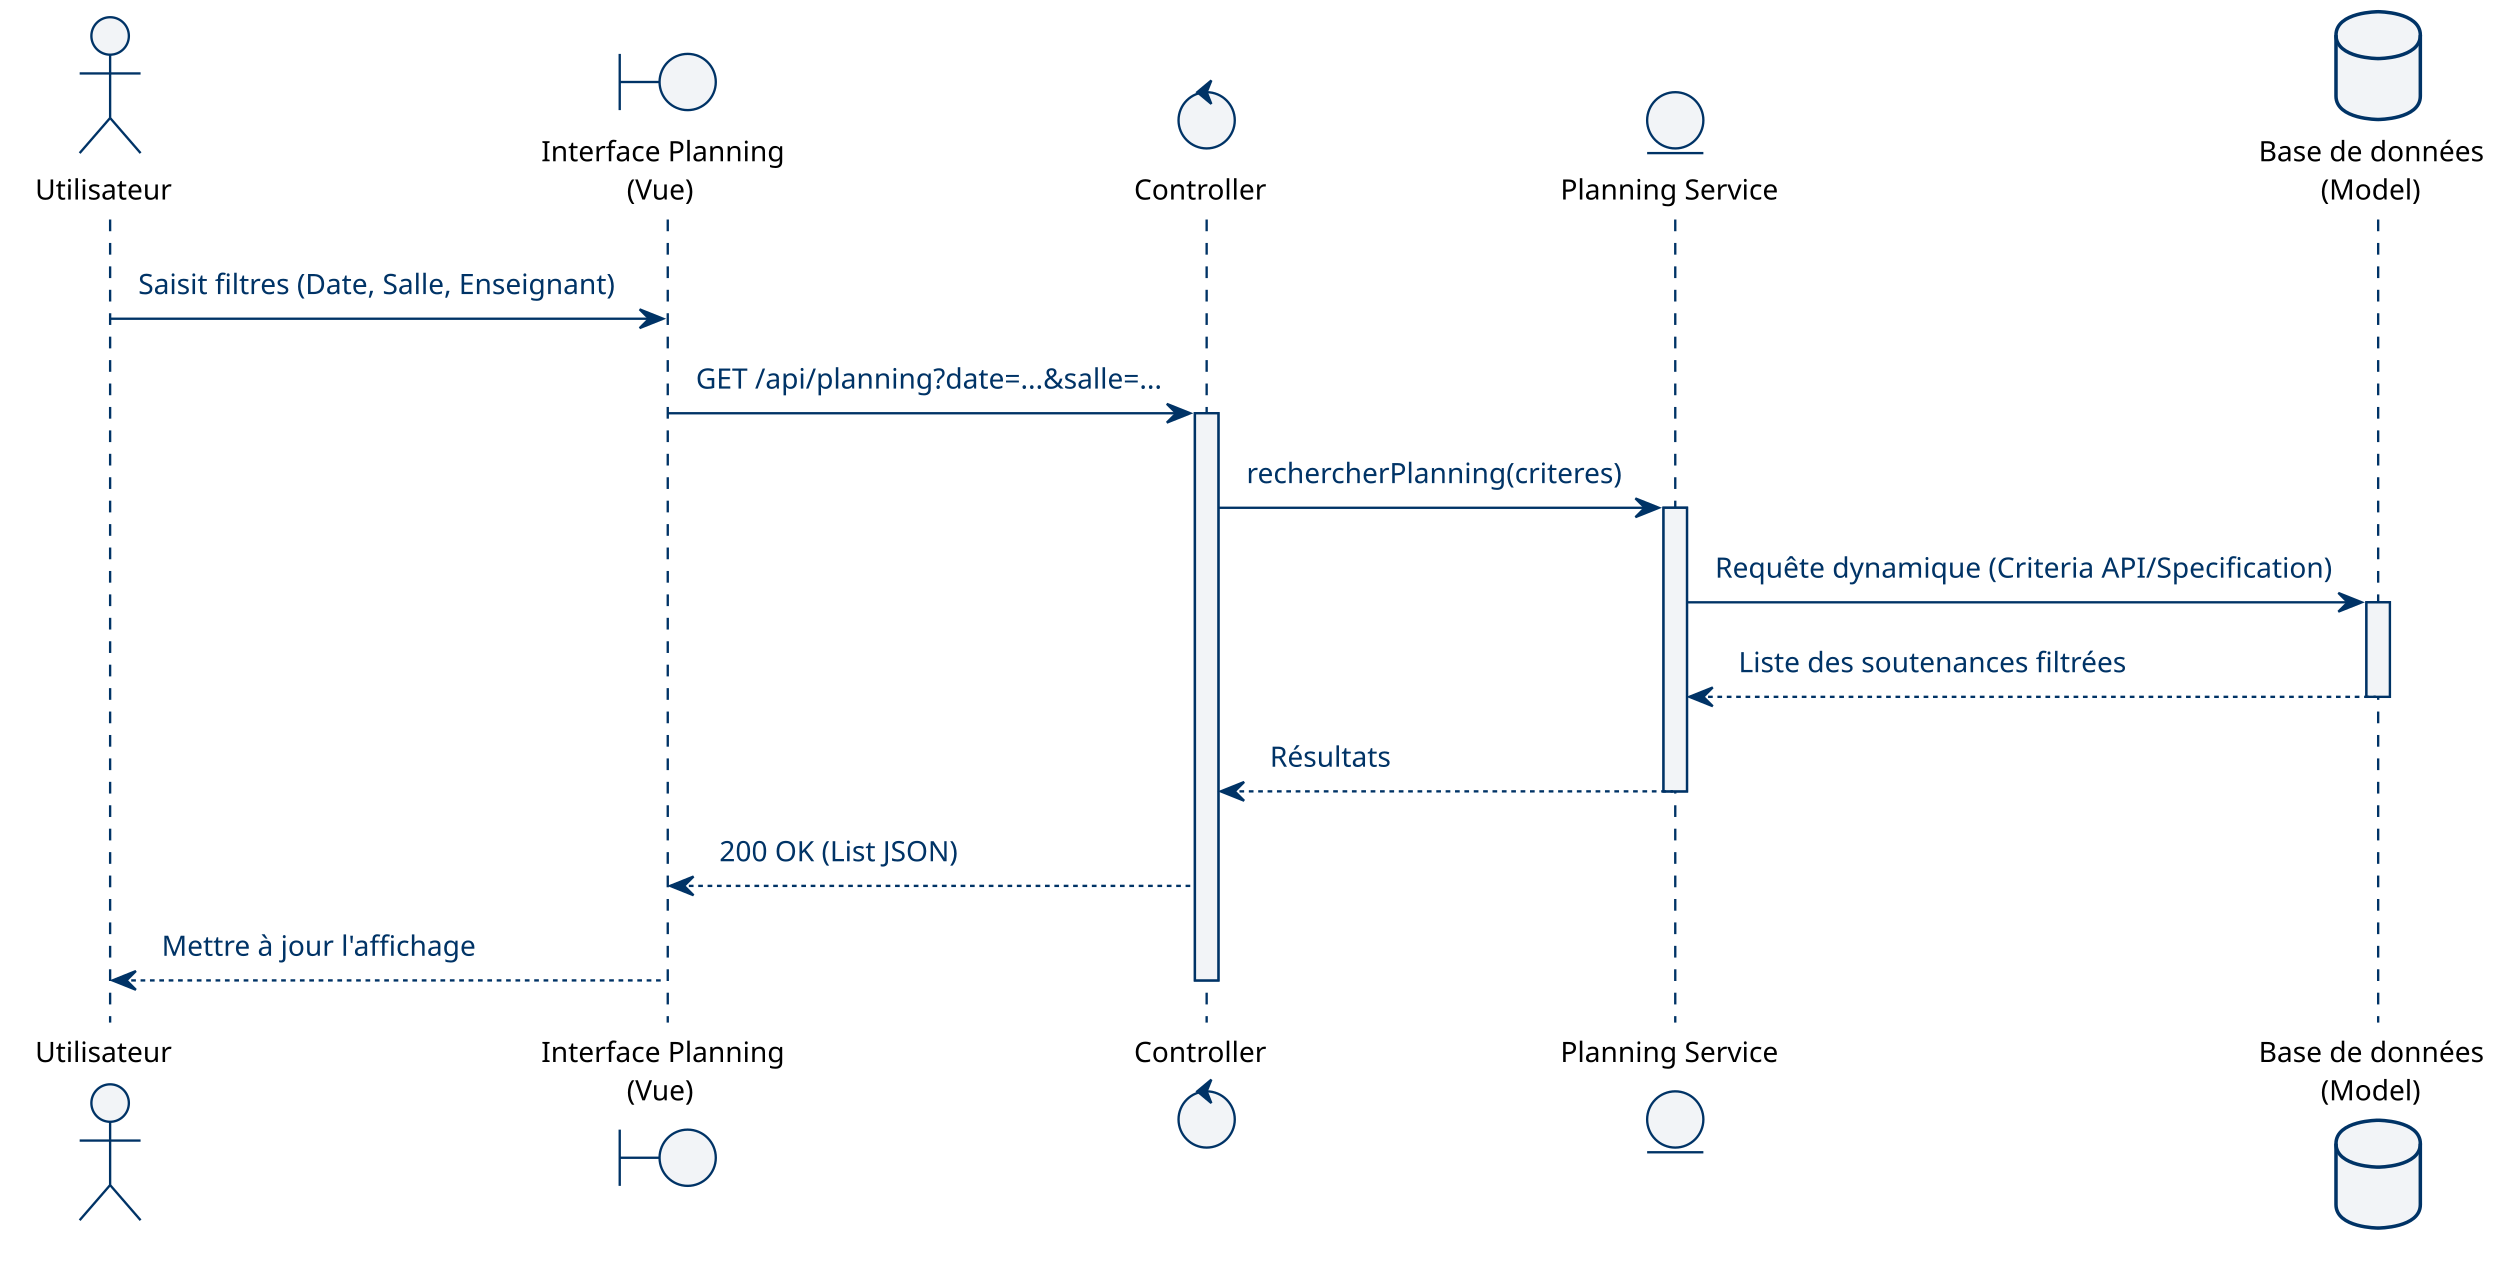
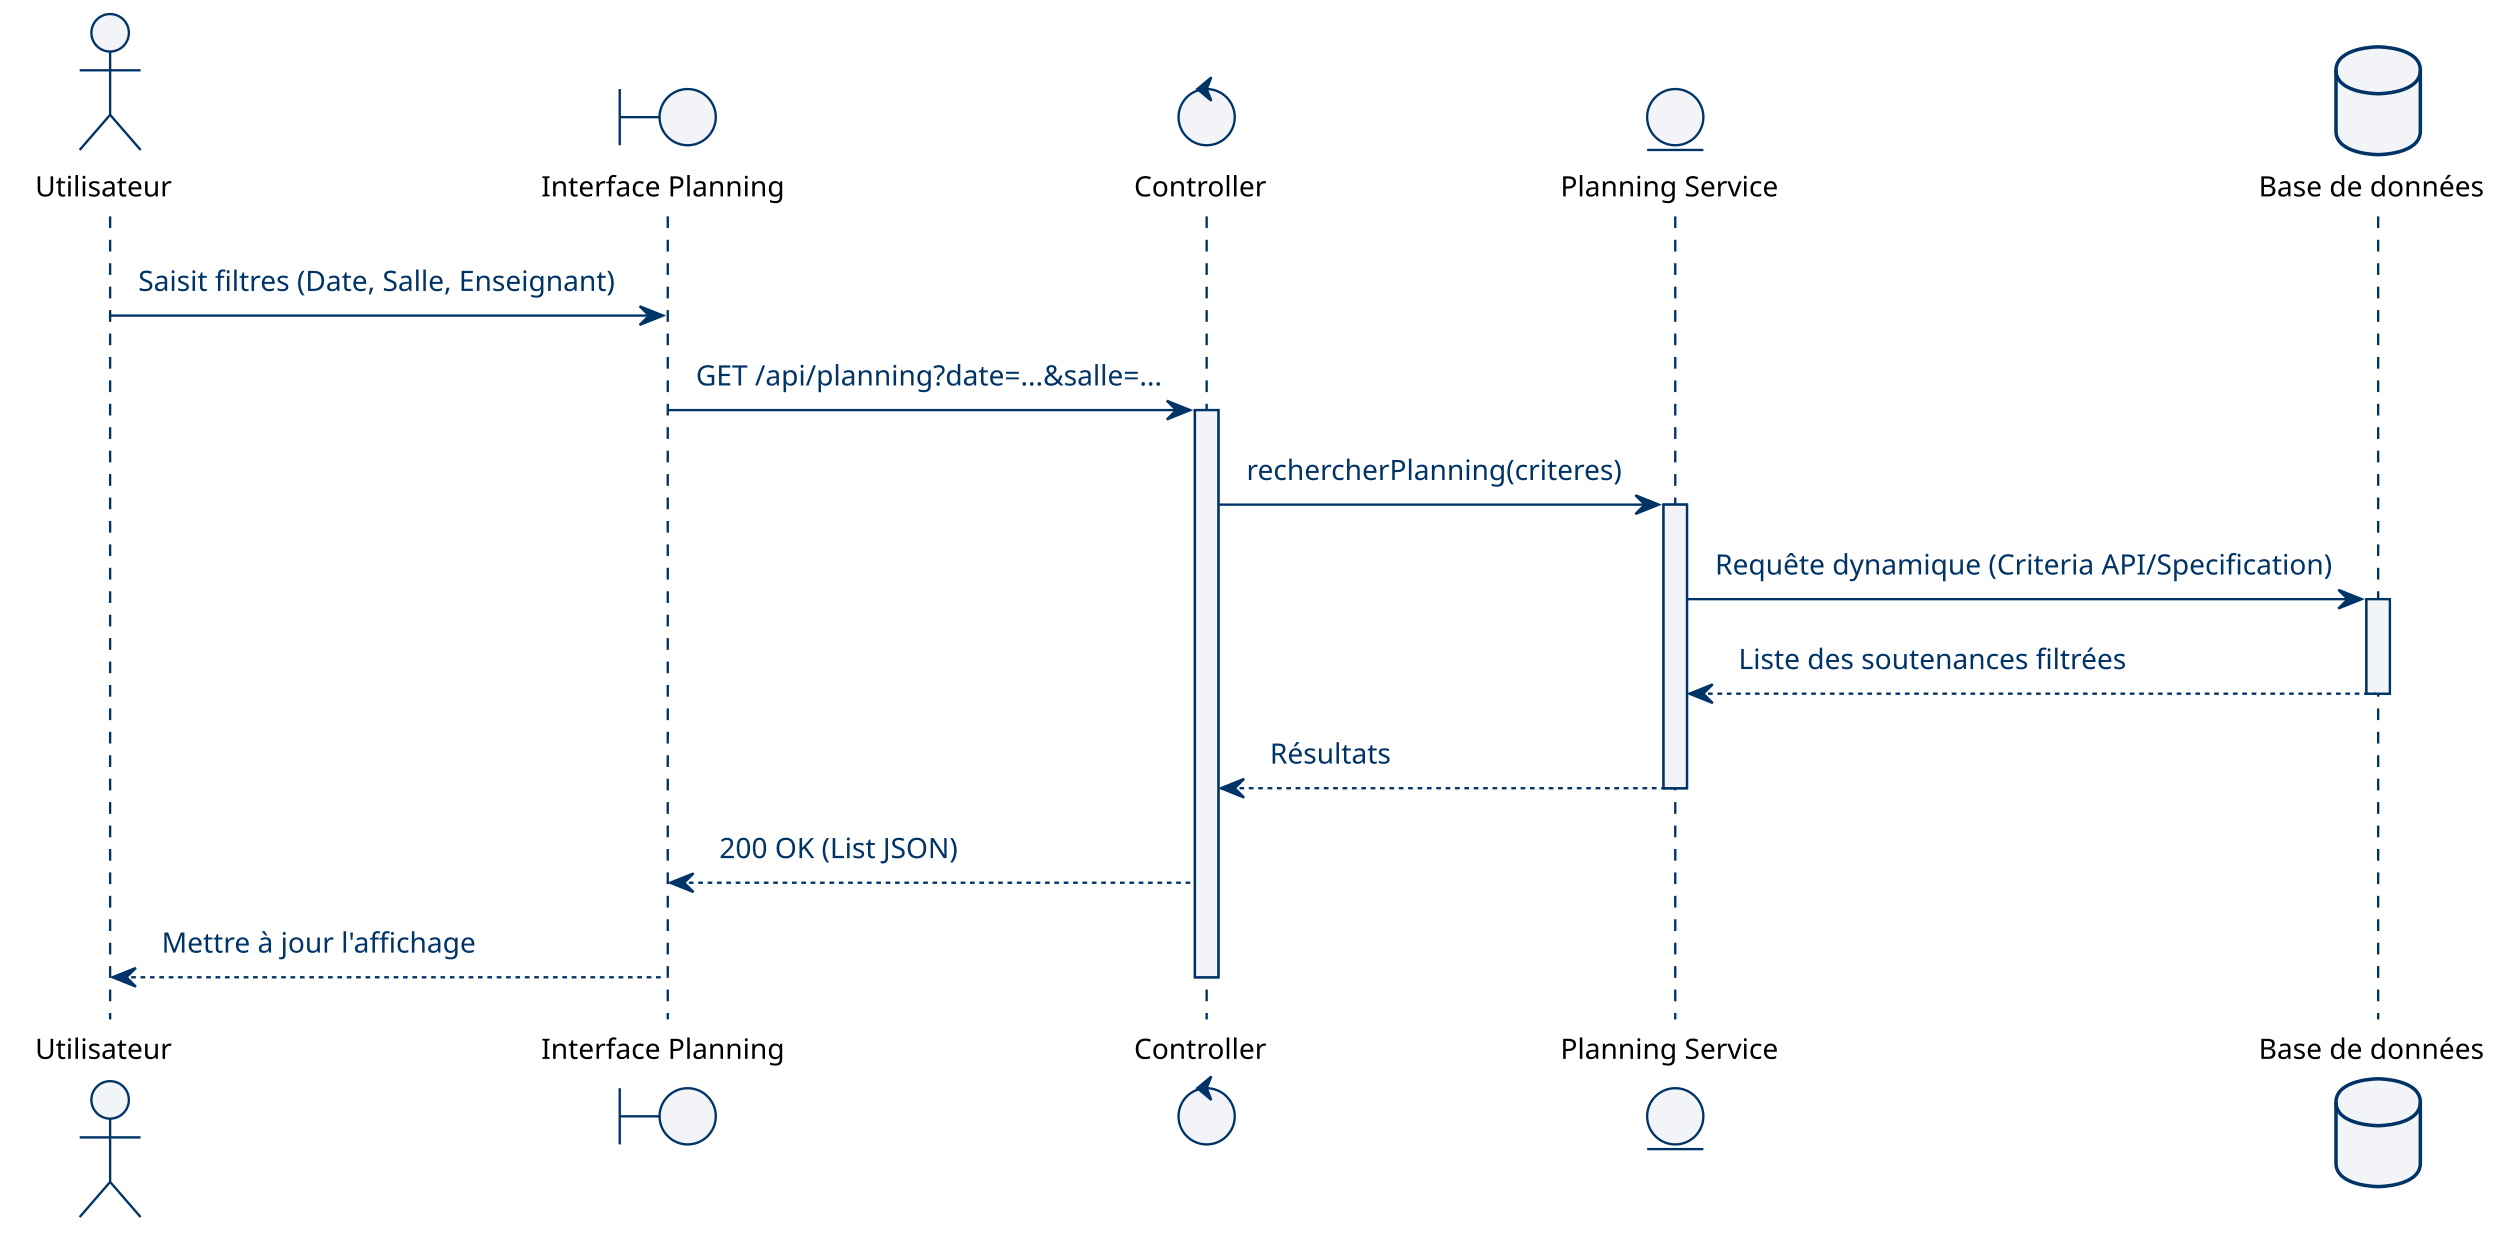
- <svg xmlns="http://www.w3.org/2000/svg" contentStyleType="text/css" height="541px" preserveAspectRatio="none" style="width:1067px;height:541px;background:#FFFFFF;" version="1.1" viewBox="0 0 1067 541" width="1067px" zoomAndPan="magnify">
+ <svg xmlns="http://www.w3.org/2000/svg" contentStyleType="text/css" height="526px" preserveAspectRatio="none" style="width:1067px;height:526px;background:#FFFFFF;" version="1.1" viewBox="0 0 1067 526" width="1067px" zoomAndPan="magnify">
  <defs />
  <g>
-     <rect fill="#F2F4F7" height="242.065" style="stroke:#003366;stroke-width:1.0;" width="10" x="510" y="176.376" />
-     <rect fill="#F2F4F7" height="121.032" style="stroke:#003366;stroke-width:1.0;" width="10" x="710" y="216.721" />
-     <rect fill="#F2F4F7" height="40.344" style="stroke:#003366;stroke-width:1.0;" width="10" x="1010" y="257.065" />
-     <line style="stroke:#003366;stroke-width:1.0;stroke-dasharray:5.0,5.0;" x1="47" x2="47" y1="93.688" y2="436.441" />
-     <line style="stroke:#003366;stroke-width:1.0;stroke-dasharray:5.0,5.0;" x1="285" x2="285" y1="93.688" y2="436.441" />
-     <line style="stroke:#003366;stroke-width:1.0;stroke-dasharray:5.0,5.0;" x1="515" x2="515" y1="93.688" y2="436.441" />
-     <line style="stroke:#003366;stroke-width:1.0;stroke-dasharray:5.0,5.0;" x1="715" x2="715" y1="93.688" y2="436.441" />
-     <line style="stroke:#003366;stroke-width:1.0;stroke-dasharray:5.0,5.0;" x1="1015" x2="1015" y1="93.688" y2="436.441" />
-     <text fill="#000000" font-family="sans-serif" font-size="12" lengthAdjust="spacing" textLength="58" x="15" y="85.172">Utilisateur</text>
-     <ellipse cx="47" cy="15.344" fill="#F2F4F7" rx="8" ry="8" style="stroke:#003366;stroke-width:1.0;" />
-     <path d="M47,23.344 L47,50.344 M34,31.344 L60,31.344 M47,50.344 L34,65.344 M47,50.344 L60,65.344 " fill="none" style="stroke:#003366;stroke-width:1.0;" />
-     <text fill="#000000" font-family="sans-serif" font-size="12" lengthAdjust="spacing" textLength="58" x="15" y="453.269">Utilisateur</text>
-     <ellipse cx="47" cy="470.785" fill="#F2F4F7" rx="8" ry="8" style="stroke:#003366;stroke-width:1.0;" />
-     <path d="M47,478.785 L47,505.785 M34,486.785 L60,486.785 M47,505.785 L34,520.785 M47,505.785 L60,520.785 " fill="none" style="stroke:#003366;stroke-width:1.0;" />
-     <text fill="#000000" font-family="sans-serif" font-size="12" lengthAdjust="spacing" textLength="102" x="231" y="68.828">Interface Planning</text>
-     <text fill="#000000" font-family="sans-serif" font-size="12" lengthAdjust="spacing" textLength="29" x="267.5" y="85.172">(Vue)</text>
-     <path d="M264.5,23 L264.5,47 M264.5,35 L281.5,35 " fill="none" style="stroke:#003366;stroke-width:1.0;" />
-     <ellipse cx="293.5" cy="35" fill="#F2F4F7" rx="12" ry="12" style="stroke:#003366;stroke-width:1.0;" />
-     <text fill="#000000" font-family="sans-serif" font-size="12" lengthAdjust="spacing" textLength="102" x="231" y="453.269">Interface Planning</text>
-     <text fill="#000000" font-family="sans-serif" font-size="12" lengthAdjust="spacing" textLength="29" x="267.5" y="469.613">(Vue)</text>
-     <path d="M264.5,482.129 L264.5,506.129 M264.5,494.129 L281.5,494.129 " fill="none" style="stroke:#003366;stroke-width:1.0;" />
-     <ellipse cx="293.5" cy="494.129" fill="#F2F4F7" rx="12" ry="12" style="stroke:#003366;stroke-width:1.0;" />
-     <text fill="#000000" font-family="sans-serif" font-size="12" lengthAdjust="spacing" textLength="56" x="484" y="85.172">Controller</text>
-     <ellipse cx="515" cy="51.344" fill="#F2F4F7" rx="12" ry="12" style="stroke:#003366;stroke-width:1.0;" />
-     <polygon fill="#003366" points="511,39.344,517,34.344,515,39.344,517,44.344,511,39.344" style="stroke:#003366;stroke-width:1.0;" />
-     <text fill="#000000" font-family="sans-serif" font-size="12" lengthAdjust="spacing" textLength="56" x="484" y="453.269">Controller</text>
-     <ellipse cx="515" cy="477.785" fill="#F2F4F7" rx="12" ry="12" style="stroke:#003366;stroke-width:1.0;" />
-     <polygon fill="#003366" points="511,465.785,517,460.785,515,465.785,517,470.785,511,465.785" style="stroke:#003366;stroke-width:1.0;" />
-     <text fill="#000000" font-family="sans-serif" font-size="12" lengthAdjust="spacing" textLength="92" x="666" y="85.172">Planning Service</text>
-     <ellipse cx="715" cy="51.344" fill="#F2F4F7" rx="12" ry="12" style="stroke:#003366;stroke-width:1.0;" />
-     <line style="stroke:#003366;stroke-width:1.0;" x1="703" x2="727" y1="65.344" y2="65.344" />
-     <text fill="#000000" font-family="sans-serif" font-size="12" lengthAdjust="spacing" textLength="92" x="666" y="453.269">Planning Service</text>
-     <ellipse cx="715" cy="477.785" fill="#F2F4F7" rx="12" ry="12" style="stroke:#003366;stroke-width:1.0;" />
-     <line style="stroke:#003366;stroke-width:1.0;" x1="703" x2="727" y1="491.785" y2="491.785" />
-     <text fill="#000000" font-family="sans-serif" font-size="12" lengthAdjust="spacing" textLength="96" x="964" y="68.828">Base de données</text>
-     <text fill="#000000" font-family="sans-serif" font-size="12" lengthAdjust="spacing" textLength="43" x="990.5" y="85.172">(Model)</text>
-     <path d="M997,15 C997,5 1015,5 1015,5 C1015,5 1033,5 1033,15 L1033,41 C1033,51 1015,51 1015,51 C1015,51 997,51 997,41 L997,15 " fill="#F2F4F7" style="stroke:#003366;stroke-width:1.5;" />
-     <path d="M997,15 C997,25 1015,25 1015,25 C1015,25 1033,25 1033,15 " fill="none" style="stroke:#003366;stroke-width:1.5;" />
-     <text fill="#000000" font-family="sans-serif" font-size="12" lengthAdjust="spacing" textLength="96" x="964" y="453.269">Base de données</text>
-     <text fill="#000000" font-family="sans-serif" font-size="12" lengthAdjust="spacing" textLength="43" x="990.5" y="469.613">(Model)</text>
-     <path d="M997,488.129 C997,478.129 1015,478.129 1015,478.129 C1015,478.129 1033,478.129 1033,488.129 L1033,514.129 C1033,524.129 1015,524.129 1015,524.129 C1015,524.129 997,524.129 997,514.129 L997,488.129 " fill="#F2F4F7" style="stroke:#003366;stroke-width:1.5;" />
-     <path d="M997,488.129 C997,498.129 1015,498.129 1015,498.129 C1015,498.129 1033,498.129 1033,488.129 " fill="none" style="stroke:#003366;stroke-width:1.5;" />
-     <rect fill="#F2F4F7" height="242.065" style="stroke:#003366;stroke-width:1.0;" width="10" x="510" y="176.376" />
-     <rect fill="#F2F4F7" height="121.032" style="stroke:#003366;stroke-width:1.0;" width="10" x="710" y="216.721" />
-     <rect fill="#F2F4F7" height="40.344" style="stroke:#003366;stroke-width:1.0;" width="10" x="1010" y="257.065" />
-     <polygon fill="#003366" points="273,132.032,283,136.032,273,140.032,277,136.032" style="stroke:#003366;stroke-width:1.0;" />
-     <line style="stroke:#003366;stroke-width:1.0;" x1="47" x2="279" y1="136.032" y2="136.032" />
-     <text fill="#003366" font-family="sans-serif" font-size="12" lengthAdjust="spacing" textLength="204" x="59" y="125.516">Saisit filtres (Date, Salle, Enseignant)</text>
-     <polygon fill="#003366" points="498,172.376,508,176.376,498,180.376,502,176.376" style="stroke:#003366;stroke-width:1.0;" />
-     <line style="stroke:#003366;stroke-width:1.0;" x1="285" x2="504" y1="176.376" y2="176.376" />
-     <text fill="#003366" font-family="sans-serif" font-size="12" lengthAdjust="spacing" textLength="196" x="297" y="165.86">GET /api/planning?date=...&amp;salle=...</text>
-     <polygon fill="#003366" points="698,212.721,708,216.721,698,220.721,702,216.721" style="stroke:#003366;stroke-width:1.0;" />
-     <line style="stroke:#003366;stroke-width:1.0;" x1="520" x2="704" y1="216.721" y2="216.721" />
-     <text fill="#003366" font-family="sans-serif" font-size="12" lengthAdjust="spacing" textLength="161" x="532" y="206.204">rechercherPlanning(criteres)</text>
-     <polygon fill="#003366" points="998,253.065,1008,257.065,998,261.065,1002,257.065" style="stroke:#003366;stroke-width:1.0;" />
-     <line style="stroke:#003366;stroke-width:1.0;" x1="720" x2="1004" y1="257.065" y2="257.065" />
-     <text fill="#003366" font-family="sans-serif" font-size="12" lengthAdjust="spacing" textLength="261" x="732" y="246.549">Requête dynamique (Criteria API/Specification)</text>
-     <polygon fill="#003366" points="731,293.409,721,297.409,731,301.409,727,297.409" style="stroke:#003366;stroke-width:1.0;" />
-     <line style="stroke:#003366;stroke-width:1.0;stroke-dasharray:2.0,2.0;" x1="725" x2="1014" y1="297.409" y2="297.409" />
-     <text fill="#003366" font-family="sans-serif" font-size="12" lengthAdjust="spacing" textLength="165" x="742" y="286.893">Liste des soutenances filtrées</text>
-     <polygon fill="#003366" points="531,333.753,521,337.753,531,341.753,527,337.753" style="stroke:#003366;stroke-width:1.0;" />
-     <line style="stroke:#003366;stroke-width:1.0;stroke-dasharray:2.0,2.0;" x1="525" x2="714" y1="337.753" y2="337.753" />
-     <text fill="#003366" font-family="sans-serif" font-size="12" lengthAdjust="spacing" textLength="51" x="542" y="327.237">Résultats</text>
-     <polygon fill="#003366" points="296,374.097,286,378.097,296,382.097,292,378.097" style="stroke:#003366;stroke-width:1.0;" />
-     <line style="stroke:#003366;stroke-width:1.0;stroke-dasharray:2.0,2.0;" x1="290" x2="509" y1="378.097" y2="378.097" />
-     <text fill="#003366" font-family="sans-serif" font-size="12" lengthAdjust="spacing" textLength="101" x="307" y="367.581">200 OK (List JSON)</text>
-     <polygon fill="#003366" points="58,414.441,48,418.441,58,422.441,54,418.441" style="stroke:#003366;stroke-width:1.0;" />
-     <line style="stroke:#003366;stroke-width:1.0;stroke-dasharray:2.0,2.0;" x1="52" x2="284" y1="418.441" y2="418.441" />
-     <text fill="#003366" font-family="sans-serif" font-size="12" lengthAdjust="spacing" textLength="134" x="69" y="407.925">Mettre à jour l'affichage</text>
+     <rect fill="#F2F4F7" height="242.065" style="stroke:#003366;stroke-width:1.0;" width="10" x="510" y="175.032" />
+     <rect fill="#F2F4F7" height="121.032" style="stroke:#003366;stroke-width:1.0;" width="10" x="710" y="215.376" />
+     <rect fill="#F2F4F7" height="40.344" style="stroke:#003366;stroke-width:1.0;" width="10" x="1010" y="255.721" />
+     <line style="stroke:#003366;stroke-width:1.0;stroke-dasharray:5.0,5.0;" x1="47" x2="47" y1="92.344" y2="435.097" />
+     <line style="stroke:#003366;stroke-width:1.0;stroke-dasharray:5.0,5.0;" x1="285" x2="285" y1="92.344" y2="435.097" />
+     <line style="stroke:#003366;stroke-width:1.0;stroke-dasharray:5.0,5.0;" x1="515" x2="515" y1="92.344" y2="435.097" />
+     <line style="stroke:#003366;stroke-width:1.0;stroke-dasharray:5.0,5.0;" x1="715" x2="715" y1="92.344" y2="435.097" />
+     <line style="stroke:#003366;stroke-width:1.0;stroke-dasharray:5.0,5.0;" x1="1015" x2="1015" y1="92.344" y2="435.097" />
+     <text fill="#000000" font-family="sans-serif" font-size="12" lengthAdjust="spacing" textLength="58" x="15" y="83.828">Utilisateur</text>
+     <ellipse cx="47" cy="14" fill="#F2F4F7" rx="8" ry="8" style="stroke:#003366;stroke-width:1.0;" />
+     <path d="M47,22 L47,49 M34,30 L60,30 M47,49 L34,64 M47,49 L60,64 " fill="none" style="stroke:#003366;stroke-width:1.0;" />
+     <text fill="#000000" font-family="sans-serif" font-size="12" lengthAdjust="spacing" textLength="58" x="15" y="451.925">Utilisateur</text>
+     <ellipse cx="47" cy="469.441" fill="#F2F4F7" rx="8" ry="8" style="stroke:#003366;stroke-width:1.0;" />
+     <path d="M47,477.441 L47,504.441 M34,485.441 L60,485.441 M47,504.441 L34,519.441 M47,504.441 L60,519.441 " fill="none" style="stroke:#003366;stroke-width:1.0;" />
+     <text fill="#000000" font-family="sans-serif" font-size="12" lengthAdjust="spacing" textLength="102" x="231" y="83.828">Interface Planning</text>
+     <path d="M264.5,38 L264.5,62 M264.5,50 L281.5,50 " fill="none" style="stroke:#003366;stroke-width:1.0;" />
+     <ellipse cx="293.5" cy="50" fill="#F2F4F7" rx="12" ry="12" style="stroke:#003366;stroke-width:1.0;" />
+     <text fill="#000000" font-family="sans-serif" font-size="12" lengthAdjust="spacing" textLength="102" x="231" y="451.925">Interface Planning</text>
+     <path d="M264.5,464.441 L264.5,488.441 M264.5,476.441 L281.5,476.441 " fill="none" style="stroke:#003366;stroke-width:1.0;" />
+     <ellipse cx="293.5" cy="476.441" fill="#F2F4F7" rx="12" ry="12" style="stroke:#003366;stroke-width:1.0;" />
+     <text fill="#000000" font-family="sans-serif" font-size="12" lengthAdjust="spacing" textLength="56" x="484" y="83.828">Controller</text>
+     <ellipse cx="515" cy="50" fill="#F2F4F7" rx="12" ry="12" style="stroke:#003366;stroke-width:1.0;" />
+     <polygon fill="#003366" points="511,38,517,33,515,38,517,43,511,38" style="stroke:#003366;stroke-width:1.0;" />
+     <text fill="#000000" font-family="sans-serif" font-size="12" lengthAdjust="spacing" textLength="56" x="484" y="451.925">Controller</text>
+     <ellipse cx="515" cy="476.441" fill="#F2F4F7" rx="12" ry="12" style="stroke:#003366;stroke-width:1.0;" />
+     <polygon fill="#003366" points="511,464.441,517,459.441,515,464.441,517,469.441,511,464.441" style="stroke:#003366;stroke-width:1.0;" />
+     <text fill="#000000" font-family="sans-serif" font-size="12" lengthAdjust="spacing" textLength="92" x="666" y="83.828">Planning Service</text>
+     <ellipse cx="715" cy="50" fill="#F2F4F7" rx="12" ry="12" style="stroke:#003366;stroke-width:1.0;" />
+     <line style="stroke:#003366;stroke-width:1.0;" x1="703" x2="727" y1="64" y2="64" />
+     <text fill="#000000" font-family="sans-serif" font-size="12" lengthAdjust="spacing" textLength="92" x="666" y="451.925">Planning Service</text>
+     <ellipse cx="715" cy="476.441" fill="#F2F4F7" rx="12" ry="12" style="stroke:#003366;stroke-width:1.0;" />
+     <line style="stroke:#003366;stroke-width:1.0;" x1="703" x2="727" y1="490.441" y2="490.441" />
+     <text fill="#000000" font-family="sans-serif" font-size="12" lengthAdjust="spacing" textLength="96" x="964" y="83.828">Base de données</text>
+     <path d="M997,30 C997,20 1015,20 1015,20 C1015,20 1033,20 1033,30 L1033,56 C1033,66 1015,66 1015,66 C1015,66 997,66 997,56 L997,30 " fill="#F2F4F7" style="stroke:#003366;stroke-width:1.5;" />
+     <path d="M997,30 C997,40 1015,40 1015,40 C1015,40 1033,40 1033,30 " fill="none" style="stroke:#003366;stroke-width:1.5;" />
+     <text fill="#000000" font-family="sans-serif" font-size="12" lengthAdjust="spacing" textLength="96" x="964" y="451.925">Base de données</text>
+     <path d="M997,470.441 C997,460.441 1015,460.441 1015,460.441 C1015,460.441 1033,460.441 1033,470.441 L1033,496.441 C1033,506.441 1015,506.441 1015,506.441 C1015,506.441 997,506.441 997,496.441 L997,470.441 " fill="#F2F4F7" style="stroke:#003366;stroke-width:1.5;" />
+     <path d="M997,470.441 C997,480.441 1015,480.441 1015,480.441 C1015,480.441 1033,480.441 1033,470.441 " fill="none" style="stroke:#003366;stroke-width:1.5;" />
+     <rect fill="#F2F4F7" height="242.065" style="stroke:#003366;stroke-width:1.0;" width="10" x="510" y="175.032" />
+     <rect fill="#F2F4F7" height="121.032" style="stroke:#003366;stroke-width:1.0;" width="10" x="710" y="215.376" />
+     <rect fill="#F2F4F7" height="40.344" style="stroke:#003366;stroke-width:1.0;" width="10" x="1010" y="255.721" />
+     <polygon fill="#003366" points="273,130.688,283,134.688,273,138.688,277,134.688" style="stroke:#003366;stroke-width:1.0;" />
+     <line style="stroke:#003366;stroke-width:1.0;" x1="47" x2="279" y1="134.688" y2="134.688" />
+     <text fill="#003366" font-family="sans-serif" font-size="12" lengthAdjust="spacing" textLength="204" x="59" y="124.172">Saisit filtres (Date, Salle, Enseignant)</text>
+     <polygon fill="#003366" points="498,171.032,508,175.032,498,179.032,502,175.032" style="stroke:#003366;stroke-width:1.0;" />
+     <line style="stroke:#003366;stroke-width:1.0;" x1="285" x2="504" y1="175.032" y2="175.032" />
+     <text fill="#003366" font-family="sans-serif" font-size="12" lengthAdjust="spacing" textLength="196" x="297" y="164.516">GET /api/planning?date=...&amp;salle=...</text>
+     <polygon fill="#003366" points="698,211.376,708,215.376,698,219.376,702,215.376" style="stroke:#003366;stroke-width:1.0;" />
+     <line style="stroke:#003366;stroke-width:1.0;" x1="520" x2="704" y1="215.376" y2="215.376" />
+     <text fill="#003366" font-family="sans-serif" font-size="12" lengthAdjust="spacing" textLength="161" x="532" y="204.86">rechercherPlanning(criteres)</text>
+     <polygon fill="#003366" points="998,251.721,1008,255.721,998,259.721,1002,255.721" style="stroke:#003366;stroke-width:1.0;" />
+     <line style="stroke:#003366;stroke-width:1.0;" x1="720" x2="1004" y1="255.721" y2="255.721" />
+     <text fill="#003366" font-family="sans-serif" font-size="12" lengthAdjust="spacing" textLength="261" x="732" y="245.204">Requête dynamique (Criteria API/Specification)</text>
+     <polygon fill="#003366" points="731,292.065,721,296.065,731,300.065,727,296.065" style="stroke:#003366;stroke-width:1.0;" />
+     <line style="stroke:#003366;stroke-width:1.0;stroke-dasharray:2.0,2.0;" x1="725" x2="1014" y1="296.065" y2="296.065" />
+     <text fill="#003366" font-family="sans-serif" font-size="12" lengthAdjust="spacing" textLength="165" x="742" y="285.549">Liste des soutenances filtrées</text>
+     <polygon fill="#003366" points="531,332.409,521,336.409,531,340.409,527,336.409" style="stroke:#003366;stroke-width:1.0;" />
+     <line style="stroke:#003366;stroke-width:1.0;stroke-dasharray:2.0,2.0;" x1="525" x2="714" y1="336.409" y2="336.409" />
+     <text fill="#003366" font-family="sans-serif" font-size="12" lengthAdjust="spacing" textLength="51" x="542" y="325.893">Résultats</text>
+     <polygon fill="#003366" points="296,372.753,286,376.753,296,380.753,292,376.753" style="stroke:#003366;stroke-width:1.0;" />
+     <line style="stroke:#003366;stroke-width:1.0;stroke-dasharray:2.0,2.0;" x1="290" x2="509" y1="376.753" y2="376.753" />
+     <text fill="#003366" font-family="sans-serif" font-size="12" lengthAdjust="spacing" textLength="101" x="307" y="366.237">200 OK (List JSON)</text>
+     <polygon fill="#003366" points="58,413.097,48,417.097,58,421.097,54,417.097" style="stroke:#003366;stroke-width:1.0;" />
+     <line style="stroke:#003366;stroke-width:1.0;stroke-dasharray:2.0,2.0;" x1="52" x2="284" y1="417.097" y2="417.097" />
+     <text fill="#003366" font-family="sans-serif" font-size="12" lengthAdjust="spacing" textLength="134" x="69" y="406.581">Mettre à jour l'affichage</text>
  </g>
</svg>
